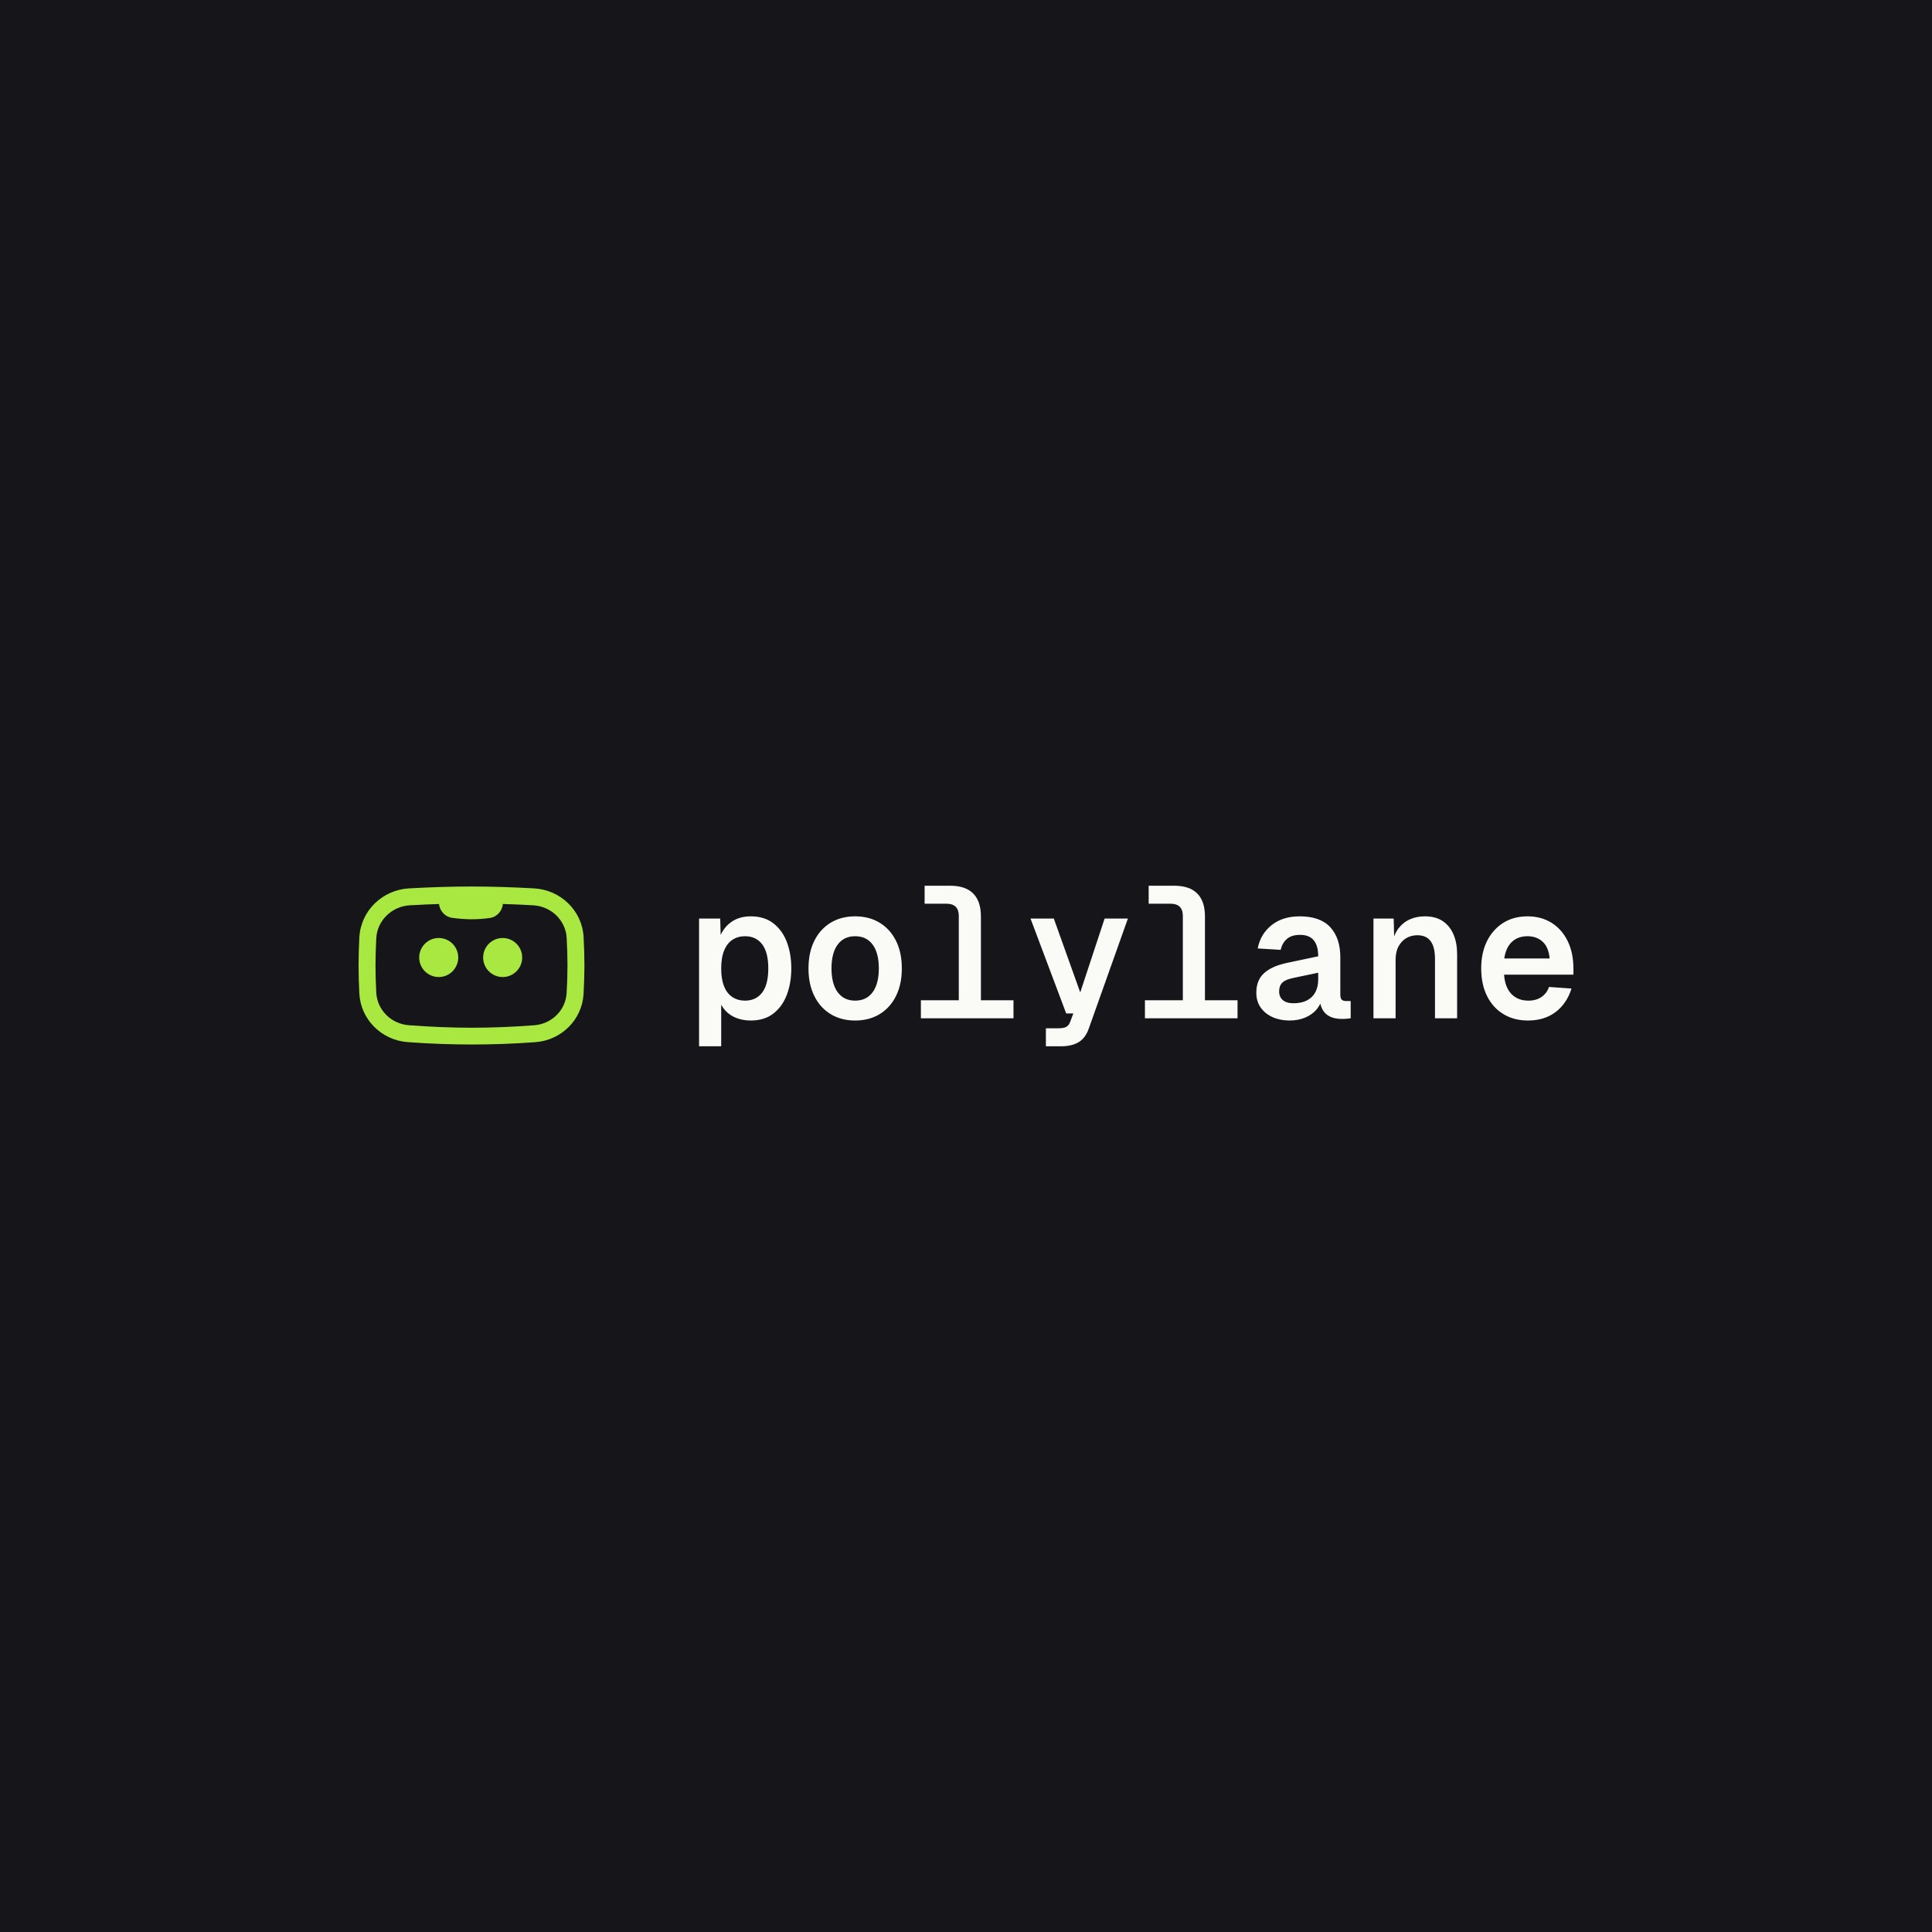
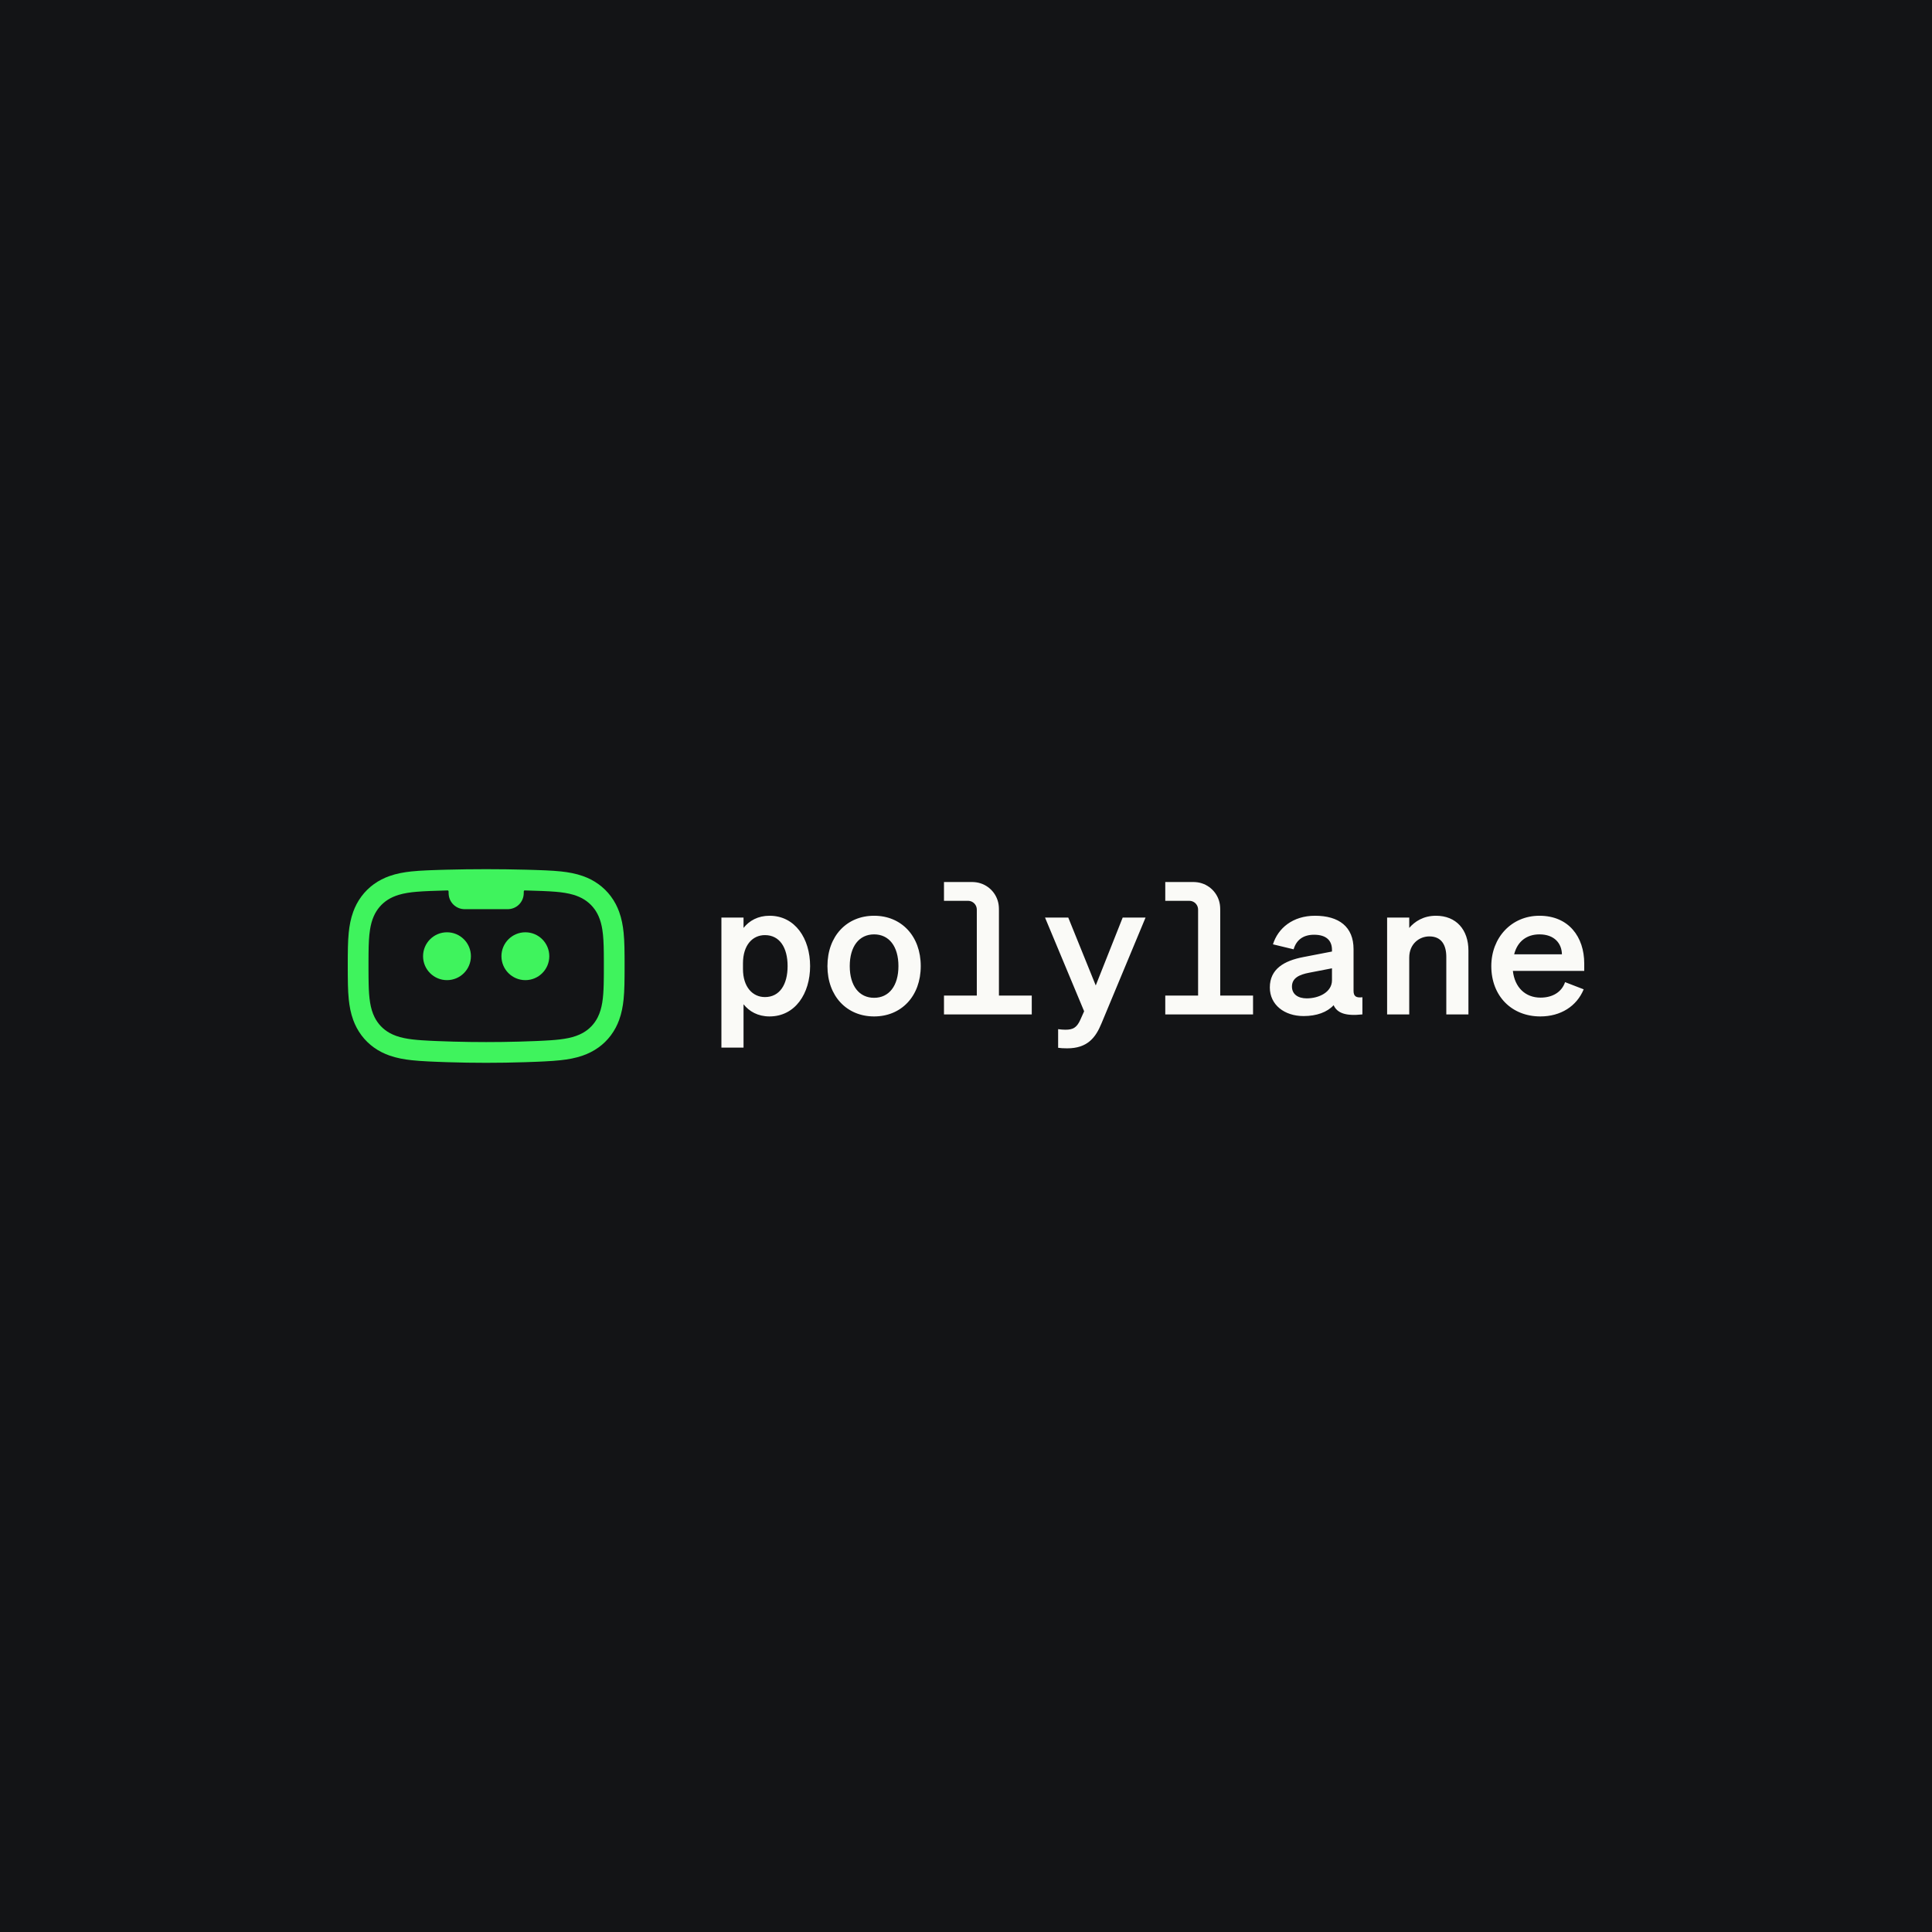
<svg xmlns="http://www.w3.org/2000/svg" width="512" height="512" viewBox="0 0 512 512" fill="none">
-   <rect width="512" height="512" fill="#15151a" />
-   <g transform="translate(76.635,207.163) scale(1.237)">
-     <g transform="translate(13.281,16.399) scale(0.072067) translate(-120,-120)">
-       <path fill="#A8E840" fill-rule="evenodd" d="M381.142 255.979C353.262 256.882 324.664 258.165 294.739 259.828C240.319 262.852 197.432 305.379 194.635 357.744C191.659 413.446 191.596 463.816 194.618 519.68C197.379 570.729 238.619 612.379 291.522 616.294C424.628 626.144 531.099 626.37 664.216 616.432C716.652 612.517 757.575 571.322 760.527 520.692C763.828 464.081 763.824 413.076 760.619 356.673C757.677 304.896 715.104 262.861 661.009 259.838C629.813 258.094 600.063 256.769 571.071 255.861C568.898 277.025 553.17 294.761 531.729 297.623C492.693 302.833 460.623 302.444 420.534 297.184C399.233 294.389 383.392 276.96 381.142 255.979ZM291.944 209.528C212.897 213.921 148.553 276.001 144.329 355.057C141.26 412.512 141.192 464.688 144.314 522.401C148.496 599.706 210.597 660.82 287.804 666.534C414.174 675.899 540.788 676.041 667.966 666.669C744.641 660.945 806.343 600.383 810.819 523.625C814.234 465.063 814.229 412.124 810.915 353.815C806.453 275.298 742.341 213.928 663.821 209.539C531.36 202.135 424.263 202.176 291.944 209.528Z" />
-       <path fill="#A8E840" d="M438.296 415.062C438.296 447.11 412.316 473.09 380.269 473.09C348.221 473.09 322.242 447.11 322.242 415.062C322.242 383.015 348.221 357.035 380.269 357.035C412.316 357.035 438.296 383.015 438.296 415.062Z" />
-       <path fill="#A8E840" d="M570.358 473.09C602.405 473.09 628.385 447.11 628.385 415.062C628.385 383.015 602.405 357.035 570.358 357.035C538.31 357.035 512.331 383.015 512.331 415.062C512.331 447.11 538.31 473.09 570.358 473.09Z" />
+   <rect width="512" height="512" fill="#131416" />
+   <g transform="translate(92.16,230.3436) scale(1.062378)">
+     <g transform="translate(-2.26268,-6.891182) scale(0.1028535) translate(-120,-137)">
+       <path fill-rule="evenodd" fill="#3FF35D" d="M477.7 204 C445.544 204 413.389 204.422 381.244 205.265 C377.111 205.373 372.989 205.488 368.881 205.61 C367.074 205.664 364.93 205.728 362.524 205.804 C360.719 205.86 358.819 205.921 356.873 205.985 C354.371 206.068 352.248 206.14 350.516 206.201 C348.415 206.275 346.539 206.343 344.866 206.406 C340.929 206.554 337.306 206.701 333.924 206.851 C320.156 207.462 307.784 208.237 296.201 209.469 C278.037 211.401 260.207 214.627 243.091 220.698 C230.602 225.128 217.566 231.401 204.993 240.548 C200.227 244.016 194.764 248.452 189.112 254.027 C184.155 258.916 179.577 264.164 175.416 269.719 C166.085 282.176 159.715 295.026 155.255 307.248 C149.21 323.815 146.071 340.885 144.355 357.894 C143.228 369.062 142.661 380.726 142.362 393.171 C142.202 399.814 142.111 406.995 142.06 415.066 C142.04 418.154 142.022 421.974 142.011 426.767 C142.003 430.323 141.999 434.259 142 438.377 C142.002 442.938 142.009 447.149 142.02 450.782 C142.036 455.801 142.057 459.759 142.08 462.932 C142.138 470.918 142.234 478.021 142.398 484.593 C142.707 496.983 143.283 508.594 144.421 519.712 C146.148 536.569 149.292 553.496 155.331 569.93 C159.758 581.977 166.126 594.808 175.548 607.299 C179.751 612.872 184.378 618.131 189.387 623.024 C191.848 625.428 194.394 627.736 197.02 629.945 C199.746 632.238 202.378 634.273 204.857 636.071 C217.59 645.309 230.832 651.618 243.548 656.067 C260.756 662.088 278.771 665.321 297.331 667.324 C309.06 668.589 321.848 669.454 336.678 670.203 C339.809 670.361 343.667 670.546 348.394 670.756 C352.318 670.93 356.192 671.092 359.749 671.234 C367.835 671.559 375.653 671.839 383.19 672.081 C415.773 673.129 447.301 673.6 477.7 673.6 C508.099 673.6 539.627 673.129 572.21 672.081 C579.747 671.839 587.565 671.559 595.651 671.234 C599.208 671.092 603.082 670.93 607.006 670.756 C611.733 670.546 615.591 670.361 618.722 670.203 C633.552 669.454 646.34 668.589 658.069 667.324 C676.629 665.321 694.644 662.088 711.852 656.067 C724.568 651.618 737.81 645.309 750.543 636.071 C753.022 634.273 755.654 632.238 758.38 629.945 C761.006 627.736 763.552 625.428 766.013 623.024 C771.022 618.131 775.649 612.872 779.852 607.299 C789.274 594.808 795.642 581.977 800.069 569.93 C806.108 553.496 809.252 536.569 810.979 519.712 C812.117 508.594 812.693 496.983 813.002 484.593 C813.166 478.021 813.262 470.918 813.32 462.932 C813.343 459.759 813.364 455.801 813.38 450.782 C813.391 447.149 813.398 442.938 813.4 438.377 C813.401 434.259 813.397 430.323 813.389 426.767 C813.378 421.974 813.36 418.154 813.34 415.066 C813.289 406.995 813.198 399.814 813.038 393.171 C812.739 380.726 812.172 369.062 811.045 357.894 C809.329 340.885 806.19 323.815 800.145 307.248 C795.685 295.026 789.315 282.176 779.984 269.719 C775.823 264.164 771.245 258.916 766.288 254.027 C760.636 248.452 755.173 244.016 750.407 240.548 C737.834 231.401 724.798 225.128 712.309 220.698 C695.193 214.627 677.363 211.401 659.199 209.469 C647.616 208.237 635.244 207.462 621.476 206.851 C618.094 206.701 614.471 206.554 610.534 206.406 C608.861 206.343 606.985 206.275 604.884 206.201 C603.152 206.14 601.029 206.068 598.527 205.985 C596.581 205.921 594.681 205.86 592.876 205.804 C590.47 205.728 588.326 205.664 586.519 205.61 C582.411 205.488 578.289 205.373 574.156 205.265 C542.011 204.422 509.856 204 477.7 204 Z M477.7 301 C461.65 301 445.613 300.998 429.565 301 C429.067 301 428.866 301 428.689 301 C428.407 301 428.175 301 427.967 301 C427.636 301 427.333 300.999 427.046 300.998 C426.606 300.997 426.191 300.994 425.791 300.989 C425.285 300.983 424.795 300.973 424.309 300.956 C423.594 300.932 422.883 300.893 422.147 300.831 C421.137 300.746 419.871 300.601 418.419 300.335 C415.905 299.876 413.45 299.17 411.087 298.232 C406.34 296.347 402.01 293.541 398.349 289.974 C394.661 286.38 391.727 282.087 389.718 277.35 C388.725 275.009 387.963 272.571 387.445 270.07 C387.133 268.561 386.957 267.257 386.851 266.24 C386.774 265.503 386.72 264.793 386.68 264.083 C386.651 263.573 386.629 263.052 386.609 262.501 C386.583 261.747 386.557 260.802 386.508 258.954 C386.504 258.787 386.502 258.716 386.5 258.654 C386.499 258.607 386.498 258.568 386.497 258.534 C386.496 258.488 386.495 258.444 386.493 258.402 C386.492 258.352 386.49 258.304 386.488 258.258 C386.486 258.2 386.484 258.144 386.481 258.09 C386.478 258.02 386.474 257.952 386.469 257.886 C386.463 257.797 386.455 257.709 386.444 257.624 C386.431 257.512 386.413 257.402 386.388 257.293 C386.354 257.139 386.306 256.982 386.237 256.825 C386.186 256.709 386.117 256.58 386.025 256.45 C385.945 256.338 385.856 256.235 385.758 256.142 C385.658 256.047 385.547 255.96 385.426 255.885 C385.295 255.803 385.167 255.743 385.051 255.699 C384.887 255.636 384.723 255.596 384.564 255.57 C384.45 255.551 384.335 255.539 384.219 255.532 C384.132 255.526 384.045 255.523 383.955 255.521 C383.885 255.52 383.813 255.52 383.739 255.52 C383.681 255.521 383.621 255.522 383.559 255.523 C383.509 255.524 383.457 255.525 383.403 255.526 C383.362 255.527 383.315 255.528 383.257 255.53 C383.197 255.531 383.124 255.533 382.905 255.539 C368.67 255.904 354.073 256.377 342.657 256.835 C329.934 257.345 319.082 257.921 309.273 258.755 C293.361 260.109 278.954 262.252 265.912 266.154 C256.3 269.03 247.331 272.892 239.086 278.16 C235.815 280.251 232.173 282.872 228.412 286.156 C225.18 288.976 222.153 292.03 219.356 295.292 C216.031 299.17 213.444 302.861 211.456 306.035 C209.046 309.883 206.939 313.89 205.099 318.057 C200.679 328.069 197.852 338.881 196.015 350.392 C193.452 366.455 192.693 384.652 192.436 406.482 C192.375 411.64 192.332 417.914 192.311 426.159 C192.296 432.04 192.293 439.005 192.307 446.121 C192.311 448.231 192.316 450.011 192.32 451.39 C192.326 453.261 192.333 454.888 192.34 456.289 C192.357 459.917 192.378 463.119 192.405 466.015 C192.463 472.403 192.551 478.249 192.689 483.675 C193.49 515.285 196.181 541.615 207.27 563.459 C209.316 567.49 211.63 571.332 214.236 574.997 C216.746 578.526 219.498 581.849 222.465 584.946 C225.922 588.556 229.279 591.449 232.219 593.723 C235.649 596.376 239.259 598.765 243.056 600.912 C264.184 612.857 290.186 616.788 321.667 618.944 C327.065 619.314 332.973 619.656 339.561 619.987 C342.215 620.12 345.393 620.273 349.218 620.445 C351.409 620.544 354.773 620.692 358.962 620.864 C375.289 621.537 389.116 621.962 398.445 622.218 C425.729 622.966 452.172 623.3 477.7 623.3 C503.228 623.3 529.671 622.966 556.955 622.218 C566.284 621.962 580.111 621.537 596.438 620.864 C600.627 620.692 603.991 620.544 606.182 620.445 C610.007 620.273 613.185 620.12 615.839 619.987 C622.427 619.656 628.335 619.314 633.733 618.944 C665.214 616.788 691.216 612.857 712.344 600.912 C716.141 598.765 719.751 596.376 723.181 593.723 C726.121 591.449 729.478 588.556 732.935 584.946 C735.902 581.849 738.654 578.526 741.164 574.997 C743.77 571.332 746.084 567.49 748.13 563.459 C759.219 541.615 761.91 515.285 762.711 483.675 C762.849 478.249 762.937 472.403 762.995 466.015 C763.022 463.119 763.043 459.917 763.06 456.289 C763.067 454.888 763.074 453.261 763.08 451.39 C763.084 450.011 763.089 448.231 763.093 446.121 C763.107 439.005 763.104 432.04 763.089 426.159 C763.068 417.914 763.025 411.64 762.964 406.482 C762.707 384.652 761.948 366.455 759.385 350.392 C757.548 338.881 754.721 328.069 750.301 318.057 C748.461 313.89 746.354 309.883 743.944 306.035 C741.956 302.861 739.369 299.17 736.044 295.292 C733.247 292.03 730.22 288.976 726.988 286.156 C723.227 282.872 719.585 280.251 716.314 278.16 C708.069 272.892 699.1 269.03 689.488 266.154 C676.446 262.252 662.039 260.109 646.127 258.755 C636.318 257.921 625.466 257.345 612.743 256.835 C601.327 256.377 586.73 255.904 572.495 255.539 C572.276 255.533 572.203 255.531 572.143 255.53 C572.085 255.528 572.038 255.527 571.997 255.526 C571.943 255.525 571.891 255.524 571.841 255.523 C571.779 255.522 571.719 255.521 571.661 255.52 C571.587 255.52 571.515 255.52 571.445 255.521 C571.355 255.523 571.268 255.526 571.181 255.532 C571.065 255.539 570.95 255.551 570.836 255.57 C570.677 255.596 570.513 255.636 570.349 255.699 C570.233 255.743 570.105 255.803 569.974 255.885 C569.853 255.96 569.742 256.047 569.642 256.142 C569.544 256.235 569.455 256.338 569.375 256.45 C569.283 256.58 569.214 256.709 569.163 256.825 C569.094 256.982 569.046 257.139 569.012 257.293 C568.987 257.402 568.969 257.512 568.956 257.624 C568.945 257.709 568.937 257.797 568.931 257.886 C568.926 257.952 568.922 258.02 568.919 258.09 C568.916 258.144 568.914 258.2 568.912 258.258 C568.91 258.304 568.908 258.352 568.907 258.402 C568.905 258.444 568.904 258.488 568.903 258.534 C568.902 258.568 568.901 258.607 568.9 258.654 C568.898 258.716 568.896 258.787 568.892 258.954 C568.843 260.802 568.817 261.747 568.791 262.501 C568.771 263.052 568.749 263.573 568.72 264.083 C568.68 264.793 568.626 265.503 568.549 266.24 C568.443 267.257 568.267 268.561 567.955 270.07 C567.437 272.571 566.675 275.009 565.682 277.35 C563.673 282.087 560.739 286.38 557.051 289.974 C553.39 293.541 549.06 296.347 544.313 298.232 C541.95 299.17 539.495 299.876 536.981 300.335 C535.529 300.601 534.263 300.746 533.253 300.831 C532.517 300.893 531.806 300.932 531.091 300.956 C530.605 300.973 530.115 300.983 529.609 300.989 C529.209 300.994 528.794 300.997 528.354 300.998 C528.067 300.999 527.764 301 527.433 301 C527.225 301 526.993 301 526.711 301 C526.534 301 526.333 301 525.835 301 C509.787 300.998 493.75 301 477.7 301 Z" />
+       <path fill="#3FF35D" d="M440.683 415.062 C440.683 447.110 414.702 473.090 382.656 473.090 C350.608 473.090 324.629 447.110 324.629 415.062 C324.629 383.015 350.608 357.035 382.656 357.035 C414.702 357.035 440.683 383.015 440.683 415.062 Z" />
+       <path fill="#3FF35D" d="M572.745 473.090 C604.792 473.090 630.772 447.110 630.772 415.062 C630.772 383.015 604.792 357.035 572.745 357.035 C540.697 357.035 514.717 383.015 514.717 415.062 C514.717 447.110 540.697 473.090 572.745 473.090 Z" />
    </g>
-     <path transform="translate(85.254,50.68)" d="M2.56 6V-21.36H7.09L7.22 -16.46L6.72 -16.7Q7.54 -19.2 9.31 -20.52Q11.08 -21.84 13.62 -21.84Q16.57 -21.84 18.5 -20.33Q20.43 -18.82 21.38 -16.29Q22.32 -13.76 22.32 -10.68Q22.32 -7.62 21.38 -5.08Q20.43 -2.54 18.5 -1.03Q16.57 0.48 13.62 0.48Q11.94 0.48 10.56 -0.06Q9.18 -0.59 8.22 -1.62Q7.26 -2.66 6.75 -4.16L7.3 -4.7V6ZM12.4 -3.78Q14.76 -3.78 16.08 -5.51Q17.39 -7.25 17.39 -10.68Q17.39 -14.11 16.08 -15.85Q14.76 -17.58 12.4 -17.58Q10.88 -17.58 9.73 -16.83Q8.58 -16.08 7.94 -14.54Q7.3 -13.01 7.3 -10.68Q7.3 -8.35 7.93 -6.82Q8.56 -5.28 9.72 -4.53Q10.88 -3.78 12.4 -3.78Z M36 0.48Q33 0.48 30.75 -0.89Q28.5 -2.26 27.25 -4.77Q26 -7.29 26 -10.67Q26 -14.1 27.25 -16.6Q28.5 -19.1 30.75 -20.47Q33 -21.84 36 -21.84Q39 -21.84 41.25 -20.47Q43.5 -19.1 44.75 -16.6Q46 -14.1 46 -10.68Q46 -7.29 44.75 -4.77Q43.5 -2.26 41.25 -0.89Q39 0.48 36 0.48ZM36 -3.78Q38.42 -3.78 39.75 -5.59Q41.07 -7.4 41.07 -10.69Q41.07 -13.98 39.75 -15.78Q38.42 -17.58 36 -17.58Q33.58 -17.58 32.25 -15.78Q30.93 -13.98 30.93 -10.69Q30.93 -7.4 32.25 -5.59Q33.58 -3.78 36 -3.78Z M58.2 -1.36V-21.98Q58.2 -23.22 57.54 -23.88Q56.87 -24.54 55.64 -24.54H50.88V-28.4H56.34Q59.62 -28.4 61.28 -26.74Q62.94 -25.08 62.94 -21.81V-1.36ZM50.08 0V-3.86H69.92V0Z M76.86 6V2.14H79.61Q80.68 2.14 81.24 1.83Q81.81 1.51 82.09 0.7L82.74 -1.04H81.21L73.57 -21.36H78.56L84.22 -5.54L89.44 -21.36H94.43L86.07 2.15Q85.36 4.21 83.9 5.1Q82.45 6 80.09 6Z M106.2 -1.36V-21.98Q106.2 -23.22 105.54 -23.88Q104.87 -24.54 103.64 -24.54H98.88V-28.4H104.34Q107.62 -28.4 109.28 -26.74Q110.94 -25.08 110.94 -21.81V-1.36ZM98.08 0V-3.86H117.92V0Z M129.04 0.48Q127.06 0.48 125.44 -0.24Q123.82 -0.96 122.88 -2.3Q121.94 -3.64 121.94 -5.47Q121.94 -8.19 123.64 -9.7Q125.34 -11.21 128.53 -11.87L135.2 -13.28Q135.2 -15.54 134.25 -16.7Q133.3 -17.87 131.31 -17.87Q129.5 -17.87 128.5 -17Q127.5 -16.14 127.16 -14.66L122.24 -14.96Q122.84 -18.06 125.21 -19.95Q127.58 -21.84 131.25 -21.84Q135.62 -21.84 137.78 -19.52Q139.94 -17.19 139.94 -13.04V-5.07Q139.94 -4.29 140.24 -3.99Q140.54 -3.7 141.12 -3.7H142.16V0Q141.92 0.04 141.38 0.09Q140.83 0.14 140.27 0.14Q138.75 0.14 137.69 -0.38Q136.63 -0.9 136.08 -1.95Q135.53 -3 135.47 -4.54H136.08Q135.86 -3.12 134.92 -1.97Q133.97 -0.82 132.46 -0.17Q130.94 0.48 129.04 0.48ZM129.89 -3.22Q131.62 -3.22 132.8 -3.83Q133.98 -4.44 134.59 -5.59Q135.2 -6.74 135.2 -8.3V-9.76L129.87 -8.64Q128.18 -8.3 127.5 -7.62Q126.83 -6.94 126.83 -5.76Q126.83 -4.57 127.63 -3.89Q128.42 -3.22 129.89 -3.22Z M147.04 0V-21.36H151.37L151.52 -15.66L151.02 -15.94Q151.41 -17.96 152.41 -19.27Q153.42 -20.58 154.87 -21.21Q156.33 -21.84 158.05 -21.84Q160.41 -21.84 161.92 -20.79Q163.44 -19.74 164.2 -17.93Q164.96 -16.12 164.96 -13.8V0H160.22V-12.66Q160.22 -15.26 159.29 -16.52Q158.35 -17.79 156.45 -17.79Q155.16 -17.79 154.1 -17.19Q153.05 -16.58 152.41 -15.41Q151.78 -14.24 151.78 -12.5V0Z M180.14 0.48Q177.14 0.48 174.88 -0.89Q172.62 -2.26 171.37 -4.77Q170.12 -7.29 170.12 -10.68Q170.12 -14.02 171.36 -16.53Q172.61 -19.03 174.84 -20.44Q177.06 -21.84 180.05 -21.84Q182.94 -21.84 185.15 -20.48Q187.37 -19.11 188.62 -16.59Q189.88 -14.07 189.88 -10.59V-9.35H175.02Q175.22 -6.62 176.6 -5.2Q177.98 -3.78 180.22 -3.78Q181.92 -3.78 183.06 -4.58Q184.2 -5.38 184.64 -6.71L189.47 -6.37Q188.47 -3.18 186.08 -1.35Q183.68 0.48 180.14 0.48ZM175.06 -12.81H184.78Q184.57 -15.23 183.28 -16.41Q181.99 -17.58 180.02 -17.58Q177.99 -17.58 176.7 -16.37Q175.41 -15.16 175.06 -12.81Z" fill="#fafaf7" />
+     <g transform="translate(93.20601,3.197) scale(0.046)">
+       <path fill="#FAFAF7" d="M261 729C400 729 481 605 481 456C481 307 400 183 261 183C198 183 151 210 120 249L120 193L0 193L0 898L120 898L120 663C151 702 198 729 261 729ZM117 441C117 342 169 288 236 288C316 288 359 356 359 456C359 556 316 624 236 624C169 624 117 569 117 472L117 441ZM1081 456C1081 293 976 183 828 183C680 183 575 293 575 456C575 619 680 729 828 729C976 729 1081 619 1081 456ZM696 456C696 349 747 284 828 284C909 284 960 349 960 456C960 563 909 628 828 628C747 628 696 563 696 456ZM1207 718L1683 718L1683 616L1505 616L1505 166.481C1505 162.581 1505 160.255 1504.999 158.438C1504.996 153.228 1504.981 148.867 1504.899 144.863C1504.743 137.256 1504.318 129.693 1503.024 121.387C1493.476 60.079 1444.921 11.524 1383.613 1.976C1375.307 0.682 1367.744 0.257 1360.137 0.101C1356.133 0.019 1351.772 0.004 1346.562 0.001C1344.745 0 1342.419 0 1338.519 0L1207 0L1207 102L1330.124 102C1331.414 102 1332.204 102 1332.817 102C1334.504 102.001 1335.945 102.006 1337.272 102.034C1339.758 102.085 1342.235 102.224 1344.957 102.647C1365.189 105.786 1381.214 121.811 1384.353 142.043C1384.776 144.765 1384.915 147.242 1384.966 149.728C1384.994 151.055 1384.999 152.496 1385 154.183C1385 154.796 1385 155.586 1385 156.876L1385 616L1207 616L1207 718ZM2061 767L2300 193L2176 193L2030 561L1881 193L1755 193L1967 701L1946 748C1927 790 1906 801 1866 801C1851 801 1842 800 1826 798L1826 899C1843 901 1850 902 1875 902C1984 902 2029 845 2061 767ZM2407 718L2883 718L2883 616L2705 616L2705 166.481C2705 162.581 2705 160.255 2704.999 158.438C2704.996 153.228 2704.981 148.867 2704.899 144.863C2704.743 137.256 2704.318 129.693 2703.024 121.387C2693.476 60.079 2644.921 11.524 2583.613 1.976C2575.307 0.682 2567.744 0.257 2560.137 0.101C2556.133 0.019 2551.772 0.004 2546.562 0.001C2544.745 0 2542.419 0 2538.519 0L2407 0L2407 102L2530.124 102C2531.414 102 2532.204 102 2532.817 102C2534.504 102.001 2535.945 102.006 2537.272 102.034C2539.758 102.085 2542.235 102.224 2544.957 102.647C2565.189 105.786 2581.214 121.811 2584.353 142.043C2584.776 144.765 2584.915 147.242 2584.966 149.728C2584.994 151.055 2584.999 152.496 2585 154.183C2585 154.796 2585 155.586 2585 156.876L2585 616L2407 616L2407 718ZM3157 727C3228 727 3285 706 3320 668C3339 711 3386 728 3476 718L3476 625C3442 629 3428 620 3428 590L3428 364C3428 243 3349 183 3219 183C3098 183 3018 251 2991 338L3103 365C3118 314 3155 286 3214 286C3281 286 3311 318 3311 368L3311 377L3156 407C3051 427 2974 472 2974 572C2974 666 3053 727 3157 727ZM3311 533C3311 597 3241 631 3174 631C3126 631 3094 608 3094 567C3094 520 3135 502 3187 492L3311 468L3311 533ZM3610 718L3730 718L3730 410C3730 335 3785 295 3839 295C3905 295 3931 342 3931 407L3931 718L4051 718L4051 372C4051 259 3985 183 3875 183C3807 183 3760 214 3730 249L3730 193L3610 193L3610 718ZM4441 729C4551 729 4638 674 4676 582L4575 543C4557 597 4507 627 4442 627C4360 627 4302 572 4292 482L4679 482L4679 442C4679 298 4595 183 4436 183C4284 183 4175 302 4175 456C4175 618 4285 729 4441 729ZM4436 284C4518 284 4557 334 4558 392L4299 392C4317 321 4368 284 4436 284Z" />
+     </g>
  </g>
</svg>
